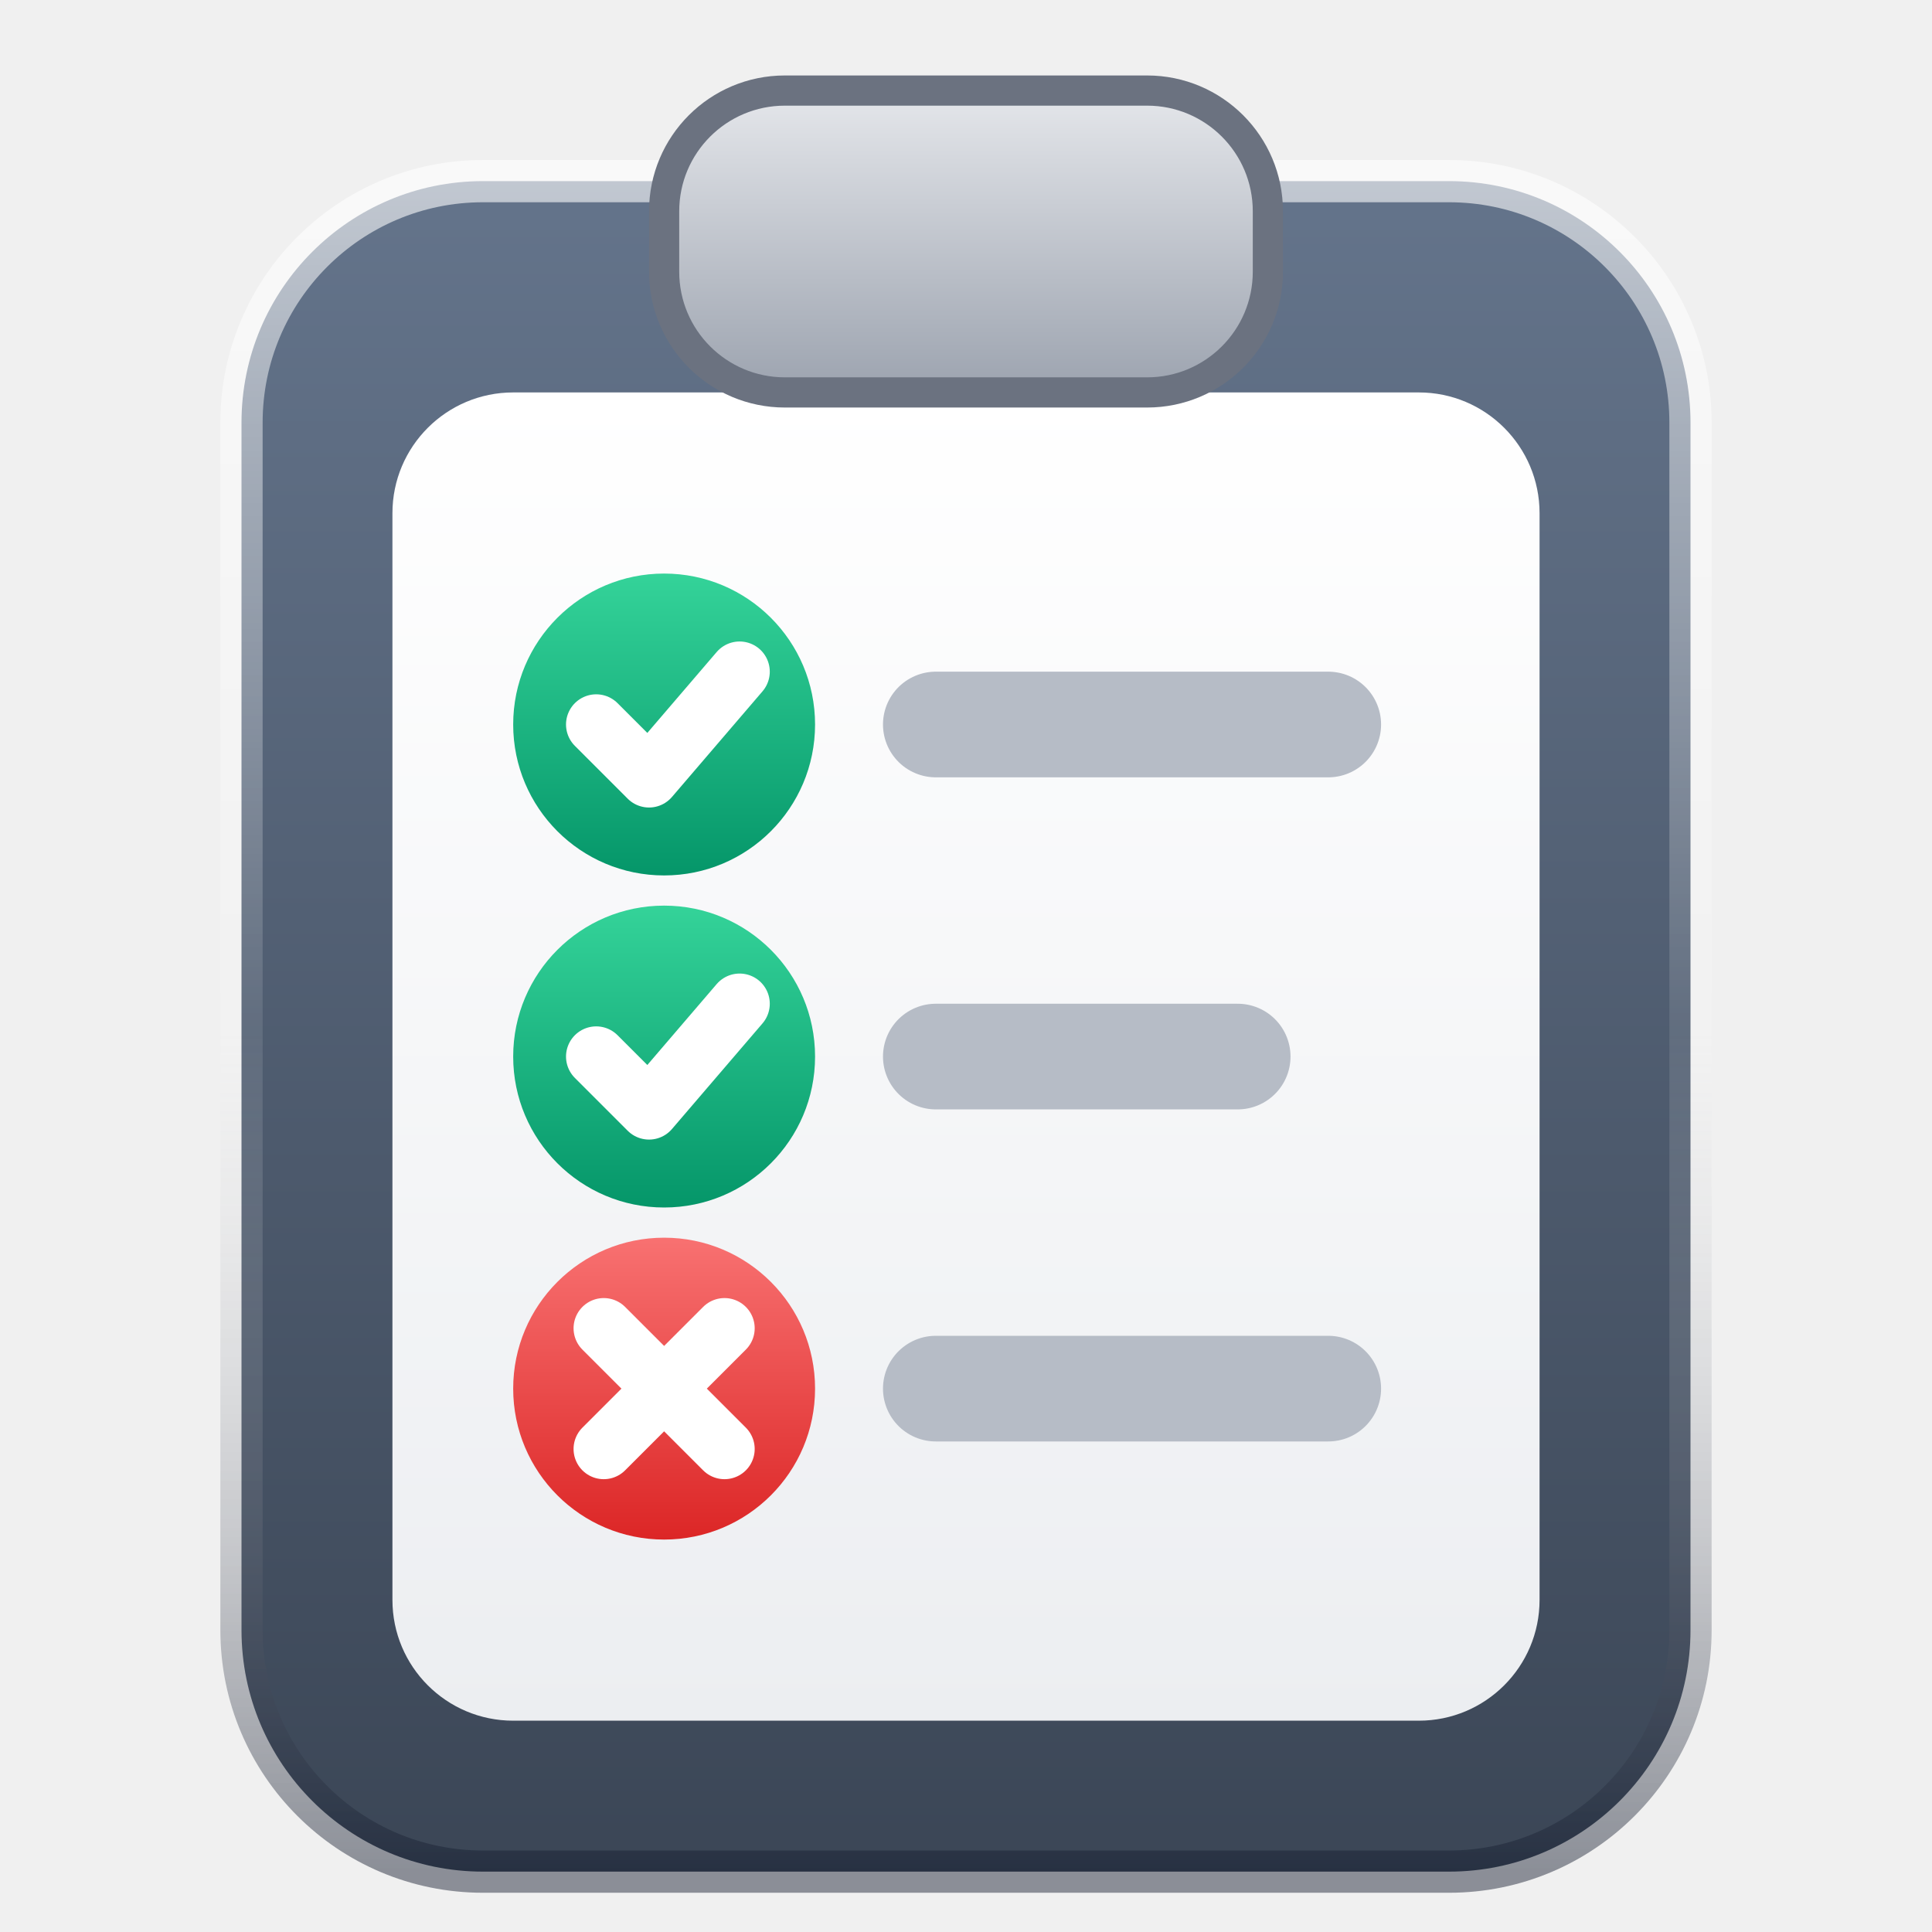
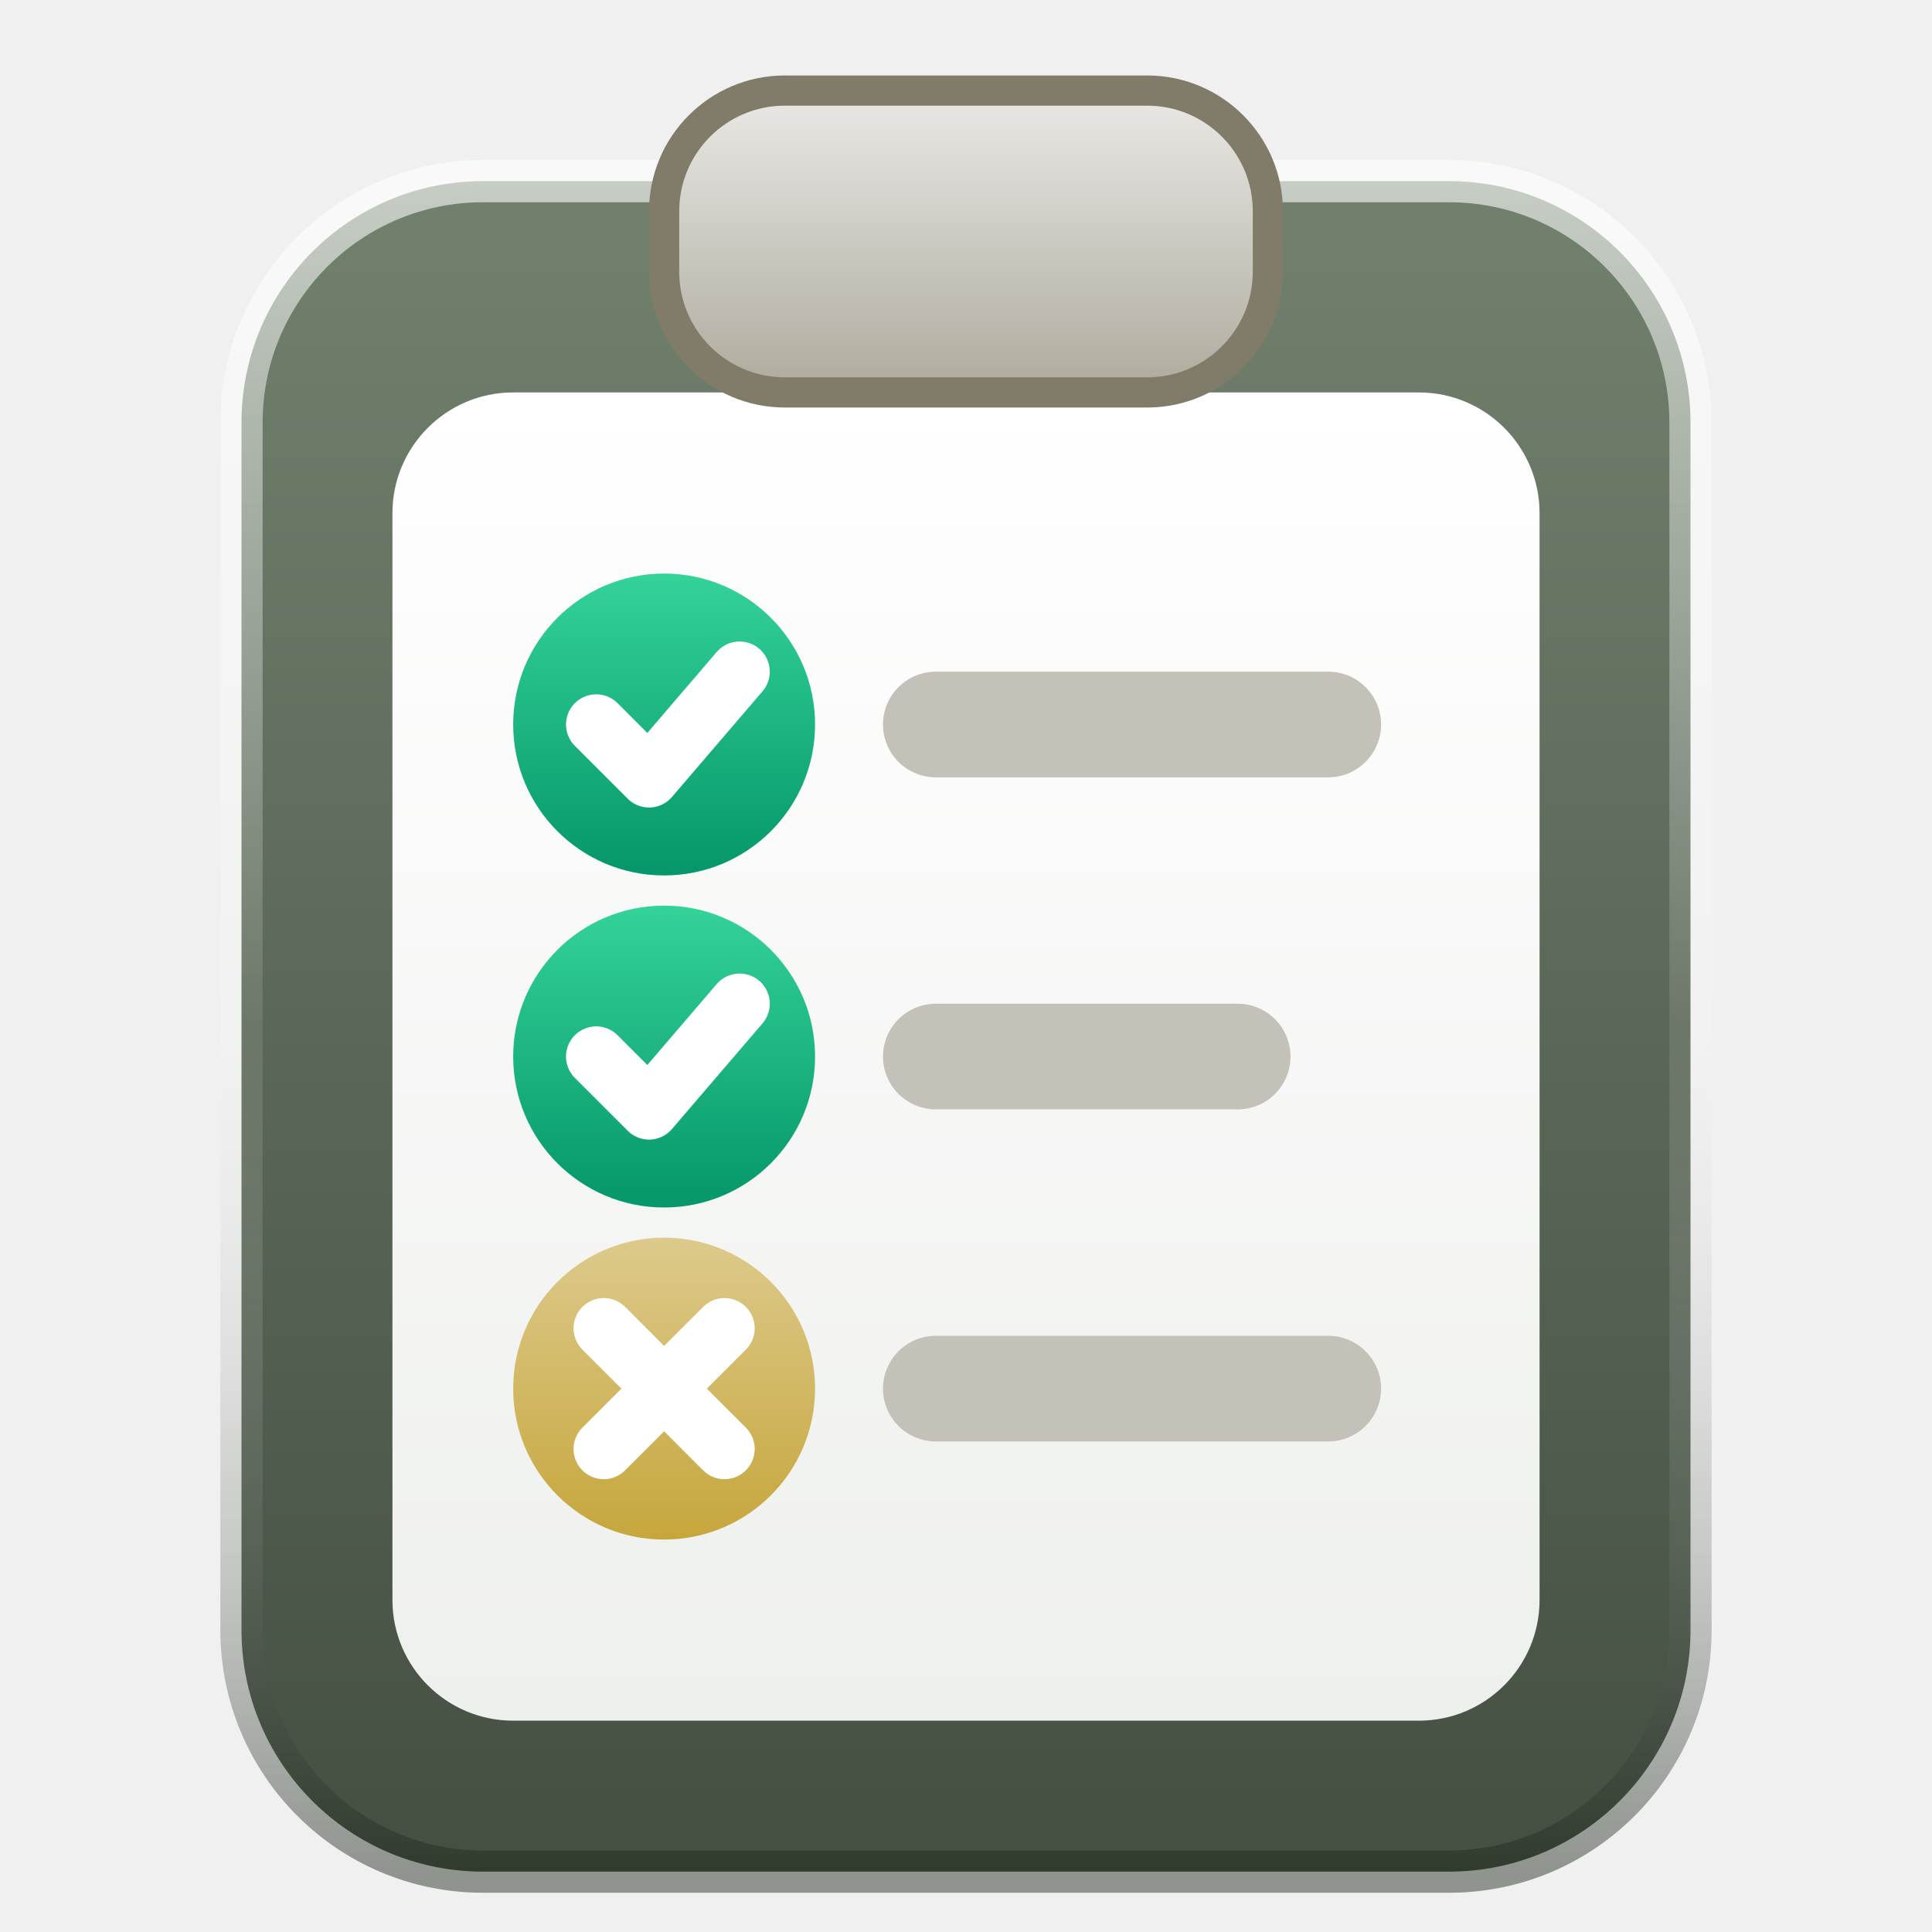
<svg xmlns="http://www.w3.org/2000/svg" viewBox="0 0 64 64">
  <defs>
    <linearGradient id="board" x1="0" y1="0" x2="0" y2="1">
-       <stop offset="0" stop-color="#64748B" />
-       <stop offset="1" stop-color="#3B4656" />
+       <stop offset="0" stop-color="#72816E" />
+       <stop offset="1" stop-color="#444F42" />
    </linearGradient>
    <linearGradient id="paper" x1="0" y1="0" x2="0" y2="1">
      <stop offset="0" stop-color="#FFFFFF" />
-       <stop offset="1" stop-color="#ECEEF1" />
+       <stop offset="1" stop-color="#EEF0ED" />
    </linearGradient>
    <linearGradient id="metal" x1="0" y1="0" x2="0" y2="1">
-       <stop offset="0" stop-color="#E5E7EB" />
-       <stop offset="1" stop-color="#9CA3AF" />
+       <stop offset="0" stop-color="#EAE9E6" />
+       <stop offset="1" stop-color="#AEAA9D" />
    </linearGradient>
    <linearGradient id="green" x1="0" y1="0" x2="0" y2="1">
      <stop offset="0" stop-color="#34D399" />
      <stop offset="1" stop-color="#059669" />
    </linearGradient>
    <linearGradient id="red" x1="0" y1="0" x2="0" y2="1">
-       <stop offset="0" stop-color="#F87171" />
-       <stop offset="1" stop-color="#DC2626" />
+       <stop offset="0" stop-color="#DDCA8C" />
+       <stop offset="1" stop-color="#C6A63C" />
    </linearGradient>
    <linearGradient id="rim" x1="0" y1="0" x2="0" y2="1">
      <stop offset="0" stop-color="#FFFFFF" stop-opacity="0.6" />
      <stop offset="0.5" stop-color="#FFFFFF" stop-opacity="0.1" />
-       <stop offset="1" stop-color="#0F172A" stop-opacity="0.45" />
+       <stop offset="1" stop-color="#182316" stop-opacity="0.45" />
    </linearGradient>
  </defs>
  <rect x="8" y="6" width="48" height="56" rx="8" fill="url(#board)" stroke="url(#rim)" stroke-width="1.4" />
  <rect x="13" y="13" width="38" height="44" rx="4" fill="url(#paper)" />
  <circle cx="22" cy="24" r="5" fill="url(#green)" />
  <path d="M19.75 24 l1.75 1.75 l3.0 -3.5" fill="none" stroke="#FFFFFF" stroke-width="2" stroke-linecap="round" stroke-linejoin="round" />
-   <path d="M31 24 H44" stroke="#B6BCC6" stroke-width="3.5" stroke-linecap="round" />
+   <path d="M31 24 H44" stroke="#C4C1B8" stroke-width="3.5" stroke-linecap="round" />
  <circle cx="22" cy="35" r="5" fill="url(#green)" />
  <path d="M19.75 35 l1.75 1.75 l3.0 -3.5" fill="none" stroke="#FFFFFF" stroke-width="2" stroke-linecap="round" stroke-linejoin="round" />
-   <path d="M31 35 H41" stroke="#B6BCC6" stroke-width="3.5" stroke-linecap="round" />
+   <path d="M31 35 H41" stroke="#C4C1B8" stroke-width="3.5" stroke-linecap="round" />
  <circle cx="22" cy="46" r="5" fill="url(#red)" />
  <path d="M20.0 44.0 L24.0 48.0 M24.0 44.0 L20.0 48.0" stroke="#FFFFFF" stroke-width="2" stroke-linecap="round" />
-   <path d="M31 46 H44" stroke="#B6BCC6" stroke-width="3.5" stroke-linecap="round" />
-   <rect x="22" y="3" width="20" height="10" rx="4" fill="url(#metal)" stroke="#6B7280" stroke-width="1" />
+   <path d="M31 46 H44" stroke="#C4C1B8" stroke-width="3.5" stroke-linecap="round" />
+   <rect x="22" y="3" width="20" height="10" rx="4" fill="url(#metal)" stroke="#817B6A" stroke-width="1" />
</svg>
